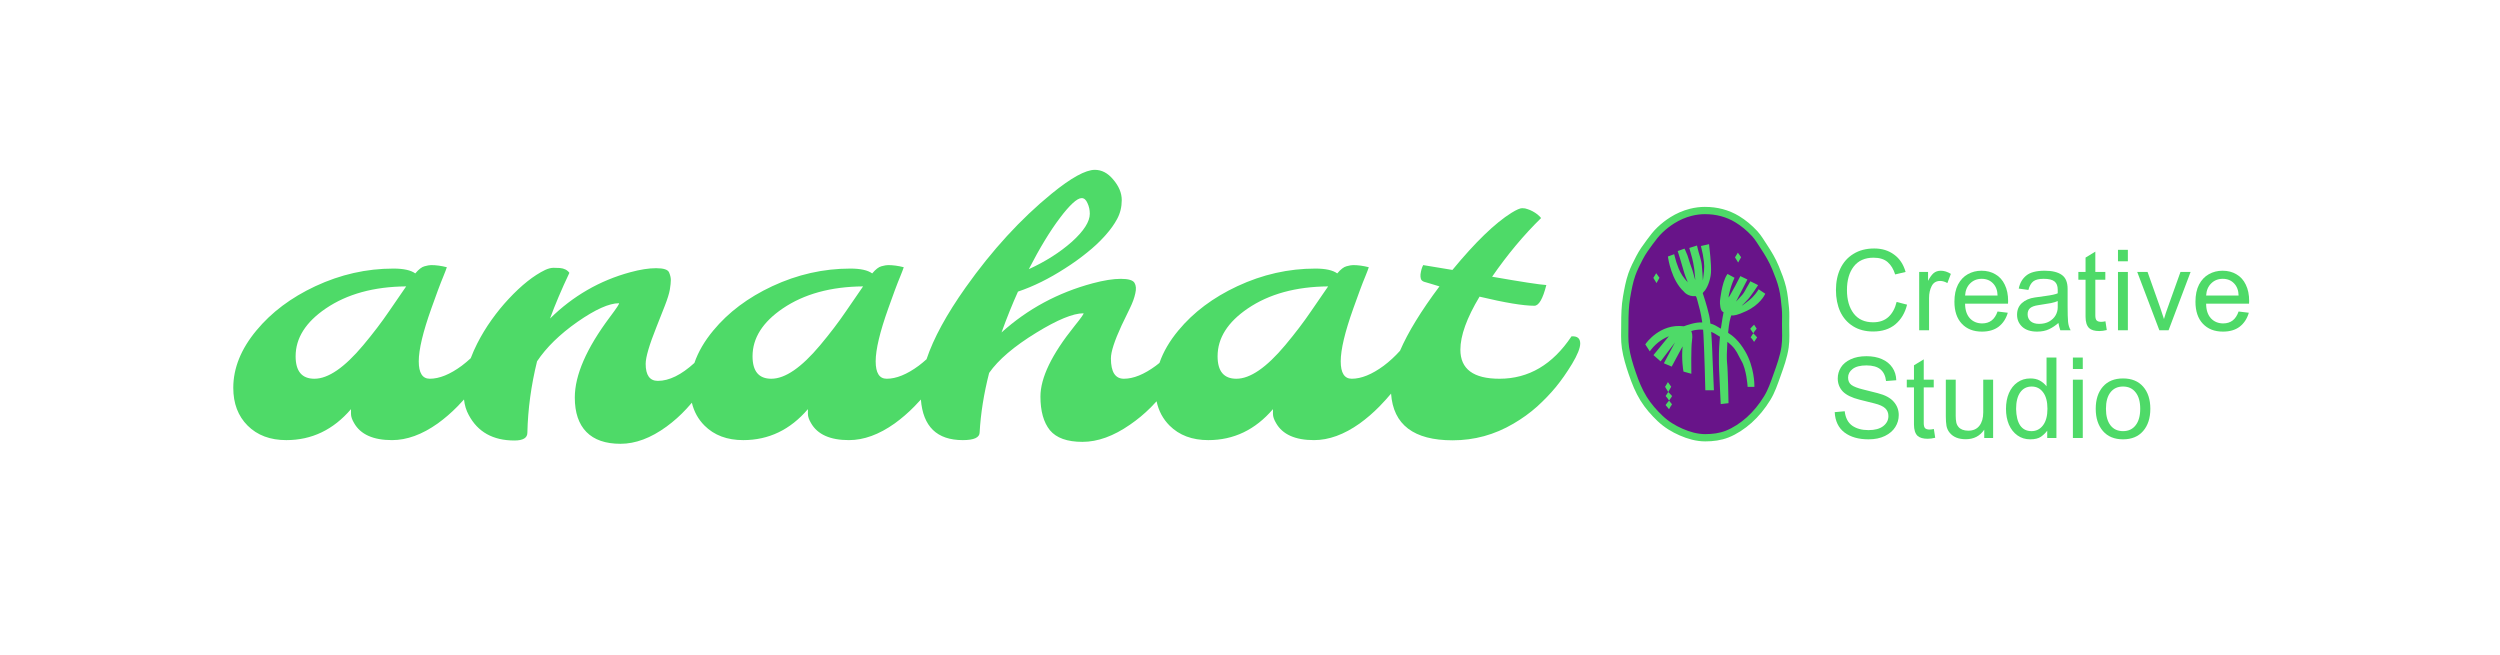
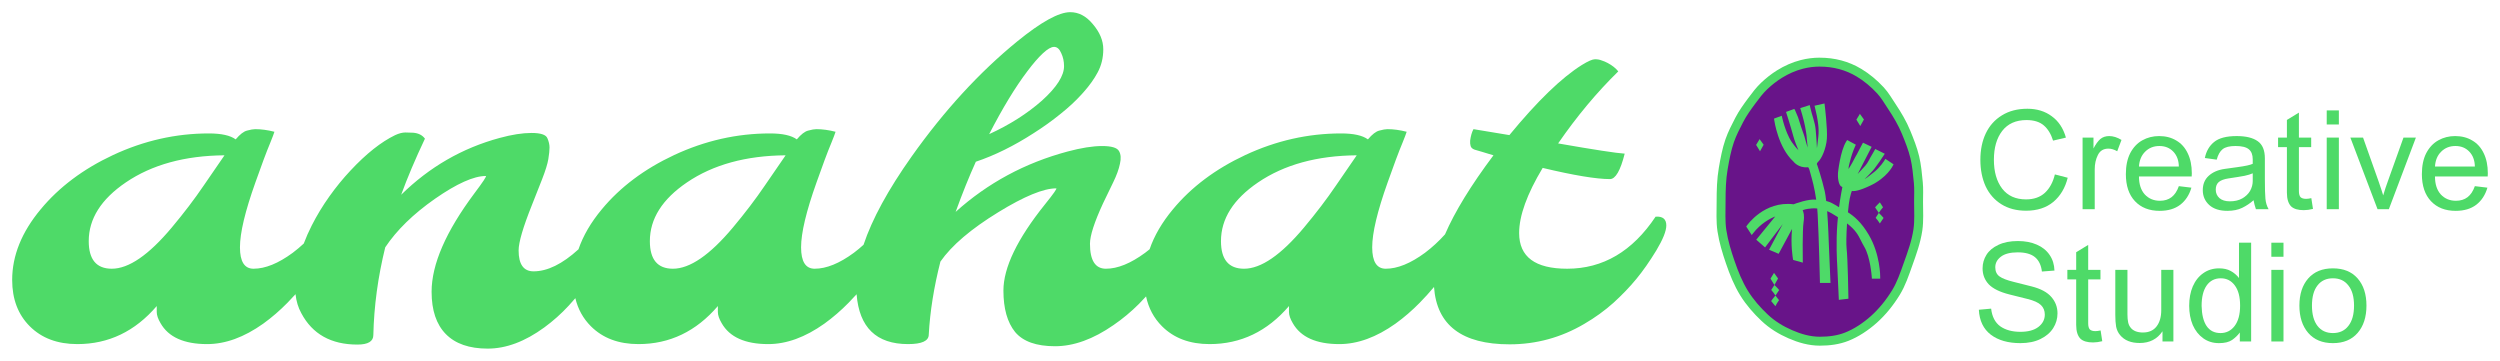
- <svg xmlns="http://www.w3.org/2000/svg" width="3783" height="991" viewBox="0 0 3783 991" fill="none">
+ <svg xmlns="http://www.w3.org/2000/svg" width="3080.43" height="444.55" viewBox="338.0 242.0 3080.43 444.55" fill="none">
  <path d="M1656.71 257C1667.06 257 1676.24 261.785 1684.25 271.355C1693.04 281.512 1697.43 291.961 1697.43 302.703C1697.43 313.25 1695.09 322.82 1690.4 331.414C1686.19 339.288 1680.52 347.247 1673.39 355.292L1670.5 358.513C1663.19 366.558 1654.59 374.517 1644.7 382.391C1634.35 390.789 1623.31 398.699 1611.59 406.121C1587.38 421.746 1563.64 433.465 1540.4 441.277C1532 459.832 1523.7 480.438 1515.5 503.094C1554.95 467.547 1600.95 442.742 1653.49 428.68C1670.29 424.188 1684.45 421.941 1695.97 421.941C1707.49 421.941 1714.43 423.992 1716.77 428.094C1719.11 432 1719.5 437.273 1717.94 443.914C1716.57 450.555 1713.84 458.074 1709.74 466.473C1705.64 474.871 1701.44 483.562 1697.14 492.547C1686.4 515.789 1681.03 532.391 1681.03 542.352C1681.03 562.859 1687.57 573.113 1700.66 573.113C1715.11 573.113 1731.22 566.57 1749 553.484C1750.86 552.08 1752.7 550.634 1754.51 549.148C1760.24 532.433 1769.83 516.007 1783.27 499.871C1805.93 472.527 1835.62 450.262 1872.34 433.074C1910.42 415.301 1949.78 406.414 1990.4 406.414C2005.83 406.414 2016.87 408.855 2023.51 413.738C2028.78 407.488 2033.47 403.875 2037.57 402.898C2041.87 401.727 2045.19 401.141 2047.53 401.141C2054.95 401.141 2062.86 402.215 2071.26 404.363C2070.48 406.902 2068.82 411.297 2066.28 417.547C2063.74 423.602 2060.91 430.828 2057.79 439.227C2054.66 447.625 2051.34 456.805 2047.82 466.766C2035.13 502.312 2028.78 528.973 2028.78 546.746C2028.78 564.324 2034.35 573.113 2045.48 573.113C2059.93 573.113 2076.05 566.57 2093.82 553.484C2102.66 546.826 2110.89 539.252 2118.51 530.764C2130.56 502.866 2150.45 470.4 2178.2 433.367C2173.31 431.805 2168.82 430.438 2164.72 429.266C2160.62 428.094 2157.3 427.117 2154.76 426.336C2152.22 425.359 2150.66 423.895 2150.07 421.941C2149.48 419.988 2149.29 417.742 2149.48 415.203C2150.27 409.344 2151.63 404.656 2153.59 401.141L2197.82 408.465C2232.39 366.473 2262.18 337.664 2287.18 322.039C2294.8 317.352 2300.17 315.008 2303.29 315.008C2306.42 315.008 2309.15 315.496 2311.5 316.473C2314.04 317.254 2316.57 318.328 2319.11 319.695C2324.58 322.625 2328.88 326.043 2332 329.949C2305.64 355.73 2280.93 385.32 2257.88 418.719C2302.61 426.531 2329.95 430.73 2339.91 431.316C2334.64 452.215 2328.59 462.664 2321.75 462.664C2304.95 462.664 2277.32 458.074 2238.84 448.895C2219.5 481.121 2209.84 507.879 2209.84 529.168C2209.84 558.465 2229.56 573.113 2269.02 573.113C2313.16 573.113 2349.48 551.727 2378 508.953C2386.79 508.367 2391.18 511.98 2391.18 519.793C2391.18 526.629 2387.08 536.883 2378.88 550.555C2370.68 564.031 2362.47 575.75 2354.27 585.711C2346.07 595.672 2336.59 605.535 2325.85 615.301C2315.11 624.871 2303.2 633.465 2290.11 641.082C2261.59 657.879 2230.93 666.277 2198.12 666.277C2139.33 666.277 2108.28 642.717 2104.96 595.596C2099.49 602.153 2093.63 608.625 2087.38 615.008C2078 624.578 2068.04 633.172 2057.49 640.789C2033.86 657.586 2010.81 665.984 1988.35 665.984C1959.84 665.984 1940.7 657.391 1930.93 640.203C1927.8 634.93 1926.24 630.34 1926.24 626.434V619.109C1899.48 650.359 1866.87 665.984 1828.39 665.984C1803.98 665.984 1784.45 658.66 1769.8 644.012C1759.75 633.967 1753.2 621.705 1750.14 607.227C1747.31 610.318 1744.39 613.4 1741.38 616.473C1731.61 626.238 1721.16 634.93 1710.03 642.547C1685.03 659.93 1661.01 668.621 1637.96 668.621C1614.91 668.621 1598.51 662.762 1588.74 651.043C1579.17 639.129 1574.39 622.137 1574.39 600.066C1574.39 571.746 1591.48 536.297 1625.66 493.719C1636.2 480.633 1640.79 474.09 1639.43 474.09C1623.8 474.09 1600.07 483.855 1568.23 503.387C1534.45 524.09 1510.62 544.402 1496.75 564.324C1488.74 595.77 1483.96 625.75 1482.39 654.266C1482.39 662.078 1473.9 665.984 1456.91 665.984C1417.84 665.984 1396.69 645.511 1393.47 604.563C1390.32 608.07 1387.05 611.552 1383.66 615.008C1374.29 624.578 1364.33 633.172 1353.78 640.789C1330.15 657.586 1307.1 665.984 1284.64 665.984C1256.12 665.984 1236.98 657.391 1227.22 640.203C1224.09 634.93 1222.53 630.34 1222.53 626.434V619.109C1195.77 650.359 1163.16 665.984 1124.68 665.984C1100.27 665.984 1080.73 658.66 1066.09 644.012C1056.55 634.476 1050.16 622.943 1046.92 609.411C1044.31 612.466 1041.62 615.504 1038.84 618.523C1029.66 628.484 1019.6 637.469 1008.66 645.477C984.836 662.859 961.594 671.551 938.938 671.551C916.281 671.551 899.094 665.594 887.375 653.68C875.656 641.766 869.797 624.383 869.797 601.531C869.797 567.742 887.375 527.312 922.531 480.242C933.273 465.984 937.961 458.855 936.594 458.855C921.75 458.855 900.852 468.23 873.898 486.98C847.141 505.73 826.73 525.652 812.668 546.746C803.684 583.27 798.801 619.305 798.02 654.852C798.02 662.664 791.477 666.57 778.391 666.57C745.969 666.57 722.922 653.68 709.25 627.898C705.472 621.069 703.1 613.266 702.133 604.49C698.957 608.021 695.666 611.528 692.258 615.008C682.883 624.578 672.922 633.172 662.375 640.789C638.742 657.586 615.695 665.984 593.234 665.984C564.719 665.984 545.578 657.391 535.812 640.203C532.688 634.93 531.125 630.34 531.125 626.434V619.109C504.367 650.359 471.75 665.984 433.273 665.984C408.859 665.984 389.328 658.66 374.68 644.012C360.227 629.559 353 610.516 353 586.883C353 557 364.719 527.996 388.156 499.871C410.812 472.527 440.5 450.262 477.219 433.074C515.305 415.301 554.66 406.414 595.285 406.414C610.715 406.414 621.75 408.855 628.391 413.738C633.664 407.488 638.352 403.875 642.453 402.898C646.75 401.727 650.07 401.141 652.414 401.141C659.836 401.141 667.746 402.215 676.145 404.363C675.363 406.902 673.703 411.297 671.164 417.547C668.625 423.602 665.793 430.828 662.668 439.227C659.543 447.625 656.223 456.805 652.707 466.766C640.012 502.312 633.664 528.973 633.664 546.746C633.664 564.324 639.23 573.113 650.363 573.113C664.816 573.113 680.93 566.57 698.703 553.484C703.406 549.943 707.934 546.14 712.292 542.081C715.122 534.582 718.403 527.152 722.141 519.793C728.391 507.488 735.617 495.574 743.82 484.051C752.023 472.527 760.715 461.883 769.895 452.117C789.23 431.414 807.59 416.863 824.973 408.465C829.66 406.316 833.859 405.242 837.57 405.242C841.477 405.242 844.699 405.34 847.238 405.535C853.684 406.121 858.469 408.562 861.594 412.859C849.68 438.055 839.914 461.102 832.297 482C867.062 447.82 907.492 424.48 953.586 411.98C968.625 407.879 981.711 405.828 992.844 405.828C1004.17 405.828 1010.71 407.977 1012.47 412.273C1014.23 416.375 1015.11 420.184 1015.11 423.699C1015.11 427.215 1014.62 432 1013.64 438.055C1012.67 443.914 1010.13 452.117 1006.03 462.664C1001.93 473.211 997.727 483.855 993.43 494.598C982.492 521.941 977.023 540.594 977.023 550.555C977.023 567.742 983.176 576.336 995.48 576.336C1012.51 576.336 1030.94 567.295 1050.77 549.217C1056.5 532.478 1066.1 516.029 1079.56 499.871C1102.22 472.527 1131.91 450.262 1168.62 433.074C1206.71 415.301 1246.07 406.414 1286.69 406.414C1302.12 406.414 1313.16 408.855 1319.8 413.738C1325.07 407.488 1329.76 403.875 1333.86 402.898C1338.16 401.727 1341.48 401.141 1343.82 401.141C1351.24 401.141 1359.15 402.215 1367.55 404.363C1366.77 406.902 1365.11 411.297 1362.57 417.547C1360.03 423.602 1357.2 430.828 1354.07 439.227C1350.95 447.625 1347.63 456.805 1344.11 466.766C1331.42 502.312 1325.07 528.973 1325.07 546.746C1325.07 564.324 1330.64 573.113 1341.77 573.113C1356.22 573.113 1372.34 566.57 1390.11 553.484C1394.22 550.392 1398.19 547.1 1402.03 543.612C1412.55 512.029 1432.31 475.769 1461.3 434.832C1501.34 378.387 1544.7 331.121 1591.38 293.035C1620.87 269.012 1642.65 257 1656.71 257ZM614.621 433.367C565.793 433.758 525.266 444.891 493.039 466.766C462.57 487.469 447.336 511.59 447.336 539.129C447.336 561.785 456.809 573.113 475.754 573.113C496.652 573.113 521.262 556.219 549.582 522.43C564.621 504.461 577.707 487.273 588.84 470.867C600.168 454.461 608.762 441.961 614.621 433.367ZM1306.03 433.367C1257.2 433.758 1216.67 444.891 1184.45 466.766C1153.98 487.469 1138.74 511.59 1138.74 539.129C1138.74 561.785 1148.21 573.113 1167.16 573.113C1188.06 573.113 1212.67 556.219 1240.99 522.43C1256.03 504.461 1269.11 487.273 1280.25 470.867C1291.57 454.461 1300.17 441.961 1306.03 433.367ZM2009.74 433.367C1960.91 433.758 1920.38 444.891 1888.16 466.766C1857.69 487.469 1842.45 511.59 1842.45 539.129C1842.45 561.785 1851.93 573.113 1870.87 573.113C1891.77 573.113 1916.38 556.219 1944.7 522.43C1959.74 504.461 1972.82 487.273 1983.96 470.867C1995.29 454.461 2003.88 441.961 2009.74 433.367ZM1636.79 299.773C1633.27 299.773 1628.68 302.41 1623.02 307.684C1617.36 312.957 1611.01 320.281 1603.98 329.656C1589.13 349.188 1573.41 375.066 1556.81 407.293C1582 395.77 1603.68 382 1621.85 365.984C1640.01 349.578 1649.09 335.418 1649.09 323.504C1649.09 317.645 1647.92 312.273 1645.58 307.391C1643.43 302.312 1640.5 299.773 1636.79 299.773Z" fill="#4EDA68" />
  <path d="M2580.35 318.58C2597.55 318.58 2613.91 322.724 2628.76 331.693C2638.2 337.403 2647.03 344.718 2655.07 353.41C2660.45 359.221 2664.63 366.485 2669.24 373.446C2675.63 383.085 2682.07 393.76 2686.76 405.269C2690.68 414.871 2694.78 425.066 2697.34 435.716C2699.75 445.772 2700.67 456.257 2701.72 467.046C2702.47 474.714 2702.01 482.534 2702.01 490.493C2702.01 502.356 2702.82 513.941 2701.19 525.134C2699.02 540.016 2693.81 554.203 2689.1 567.405C2684.59 580.038 2680.67 591.774 2674.18 602.386C2666.3 615.272 2657.07 626.503 2646.83 635.662C2636.9 644.531 2625.16 652.275 2613.56 656.848C2603 661.017 2591.86 662.407 2580.35 662.407C2567.69 662.407 2555.49 658.882 2544.01 653.879C2532.52 648.877 2521.76 642.408 2512.01 633.173C2503.05 624.697 2494.09 614.615 2487.03 603.195C2479.87 591.623 2474.62 578.711 2469.85 564.739C2465.72 552.636 2461.73 539.75 2459.69 526.283C2457.95 514.737 2458.69 502.748 2458.69 490.468C2458.69 476.445 2459.06 462.814 2461.31 449.764C2463.38 437.8 2465.5 426.342 2469.24 415.502C2472.36 406.495 2476.85 397.917 2480.99 389.869C2485.3 381.494 2490.97 373.699 2496.26 366.548C2501.34 359.689 2506.02 353.435 2511.88 347.876C2517.74 342.318 2523.97 337.454 2530.5 333.361C2539.26 327.891 2548.54 323.81 2558.23 321.334C2565.41 319.502 2572.78 318.542 2580.34 318.542" fill="#681489" />
  <path d="M2580.35 318.58C2597.55 318.58 2613.91 322.724 2628.76 331.693C2638.2 337.403 2647.03 344.718 2655.07 353.41C2660.45 359.221 2664.63 366.485 2669.24 373.446C2675.63 383.085 2682.07 393.76 2686.76 405.269C2690.68 414.871 2694.78 425.066 2697.34 435.716C2699.75 445.772 2700.67 456.257 2701.72 467.046C2702.47 474.714 2702.01 482.534 2702.01 490.493C2702.01 502.356 2702.82 513.941 2701.19 525.134C2699.02 540.016 2693.81 554.203 2689.1 567.405C2684.59 580.038 2680.67 591.774 2674.18 602.386C2666.3 615.272 2657.07 626.503 2646.83 635.662C2636.9 644.531 2625.16 652.275 2613.56 656.848C2603 661.017 2591.86 662.407 2580.35 662.407C2567.69 662.407 2555.49 658.882 2544.01 653.879C2532.52 648.877 2521.76 642.408 2512.01 633.173C2503.05 624.697 2494.09 614.615 2487.03 603.195C2479.87 591.623 2474.62 578.711 2469.85 564.739C2465.72 552.636 2461.73 539.75 2459.69 526.283C2457.95 514.737 2458.69 502.748 2458.69 490.468C2458.69 476.445 2459.06 462.814 2461.31 449.764C2463.38 437.8 2465.5 426.342 2469.24 415.502C2472.36 406.495 2476.85 397.917 2480.99 389.869C2485.3 381.494 2490.97 373.699 2496.26 366.548C2501.34 359.689 2506.02 353.435 2511.88 347.876C2517.74 342.318 2523.97 337.454 2530.5 333.361C2539.26 327.891 2548.54 323.81 2558.23 321.334C2565.41 319.502 2572.78 318.542 2580.34 318.542" stroke="#4EDA68" stroke-width="11" />
  <path d="M2646.74 454.388C2654.77 448.248 2659.91 439.683 2659.97 439.594L2660.02 439.556L2661.1 437.737L2671.17 444.445L2670.43 446.012C2670.14 446.618 2663.14 460.944 2642.57 470.685C2629.3 476.963 2622.91 477.898 2619.82 477.254C2619.29 478.492 2618.39 481.12 2617.2 486.539C2616.48 489.824 2615.7 495.85 2614.97 503.594C2622.17 508.155 2631.39 515.545 2640.72 531.463C2654.8 555.466 2654.76 582.249 2654.74 583.386V585.382H2644.48L2644.35 583.5C2644.34 583.247 2642.68 558.688 2635.03 545.928C2633.45 543.308 2632.24 540.894 2631.07 538.567L2631 538.412L2630.99 538.392C2627.57 531.553 2624.57 525.556 2613.87 517.289C2612.96 531.248 2612.77 543.263 2613.37 548.505C2614.76 560.318 2615.52 606.315 2615.55 608.261L2615.57 610.08L2603.77 611.47L2601.68 566.685L2601.67 566.652C2601.61 565.616 2600.04 541.098 2601.99 516.872C2602.19 514.383 2602.42 511.957 2602.66 509.582C2600.97 508.521 2599.15 507.435 2597.22 506.298C2597.06 506.184 2594.04 504.1 2589.37 502.141C2590.74 520.245 2591.34 540.294 2591.34 540.509L2593.48 590.6H2580.49L2580.44 588.641L2580.44 588.612C2580.4 587.089 2579.17 533.917 2577.67 506.222C2577.53 503.708 2577.36 501.27 2577.14 498.907C2574.91 498.655 2572.71 498.617 2570.61 498.794C2562.83 499.425 2560.1 500.588 2559.2 501.156C2560.19 503.064 2561.6 507.422 2560.33 515.545C2558.73 525.715 2559.33 562.528 2559.33 562.907L2559.37 565.598L2547.45 562.276L2547.23 561.038L2547.22 560.986C2547 559.691 2544.22 543.479 2546.11 524.098L2529.59 554.734L2517.77 549.706L2534.59 518.148L2512.85 546.863L2502 537.35L2525.4 508.711C2518.59 511.44 2507.44 517.39 2498.17 529.379L2496.44 531.627L2489.66 521.154L2490.39 520.055L2490.4 520.041C2490.97 519.226 2511.95 489.181 2548.02 493.715C2551 492.565 2566.16 486.956 2575.88 488.005C2573.91 473.914 2570.93 463.376 2569.11 456.93L2569.11 456.902C2568.6 455.12 2568.18 453.617 2567.88 452.417C2567.06 449.132 2566.16 448.235 2565.87 448.021L2565.39 448.096C2553.92 449.107 2548.14 441.464 2547.9 441.135C2529.07 423.904 2524.32 391.133 2524.13 389.743L2523.91 388.139L2533.42 384.639L2533.92 386.876C2535.44 393.356 2537.5 399.888 2540.04 406.053C2541.65 409.982 2543.58 413.797 2545.94 417.322C2547.11 419.052 2548.45 420.657 2549.73 422.312C2550.45 423.234 2551.22 424.118 2551.99 425.003L2551.99 425.003C2552.57 425.66 2553.72 426.519 2554.06 427.315C2551.75 421.983 2549.18 415.351 2547.57 409.375C2544.54 398.157 2539.33 381.923 2539.28 381.759L2538.69 379.915L2548.93 376.188L2549.74 377.754C2549.85 377.982 2549.97 378.196 2550.08 378.424L2553.5 386.5C2555 391.5 2556.11 394.503 2557.5 399C2558.9 403.586 2561.17 408.542 2562.23 413.216C2562.68 415.149 2563.19 417.082 2563.84 418.964C2564.14 419.823 2564.33 420.72 2564.61 421.592C2564.84 422.324 2565.35 423.259 2565.41 424.017C2565.15 420.417 2564.72 416.829 2564.32 413.241C2564.32 410.538 2563.79 407.657 2563.41 404.979C2562.06 395.466 2559.54 386.307 2556.79 377.123L2556.22 375.228L2567.88 371.488C2568.12 372.6 2568.42 373.674 2568.66 374.785C2570.57 383.869 2574.43 392.523 2575.23 401.833C2575.89 409.375 2576.48 416.93 2576.79 424.51C2576.98 423.449 2577.08 422.375 2577.22 421.314C2577.67 417.675 2578.08 414.037 2578.48 410.399C2579.01 405.522 2578.94 400.671 2578.38 395.795C2577.56 388.518 2576.09 381.355 2574.3 374.268L2573.79 372.271L2586.1 369.479L2586.36 371.69C2586.52 372.878 2589.94 400.962 2589.02 413.026C2588.11 424.94 2582.69 437.333 2578.22 441.439C2576.08 443.384 2576.78 444.685 2576.94 444.925L2577.22 445.469C2577.28 445.633 2582.84 462.056 2586.33 477.368C2586.98 480.235 2587.6 484.354 2588.18 489.622C2593.58 490.953 2597.39 493.289 2603.72 497.174L2604.01 497.353C2605.71 484.67 2607.58 475.157 2608.12 472.466C2607.94 472.352 2607.65 472.175 2607.18 471.986C2603.09 470.343 2602.32 459.39 2602.7 455.31C2602.72 455.045 2605.31 428.287 2613.01 416.109L2614.02 414.517L2624.72 420.316L2623.92 422.034C2623.19 423.563 2622.57 425.154 2621.96 426.733C2620.66 430.081 2619.5 433.492 2618.5 436.941C2617.88 439.076 2617.33 441.224 2616.84 443.397C2616.34 445.595 2615.64 448.008 2615.58 450.257C2616.75 448.88 2617.62 447.073 2618.58 445.532C2621.32 441.173 2623.18 436.663 2625.91 432.305C2626.32 431.635 2633.35 417.726 2633.52 417.814L2644.19 422.918L2626.97 456.396C2627.21 456.219 2635.29 447.376 2636.51 445.999C2639.89 442.159 2641.63 437.32 2645.22 431.635L2648.65 425.596L2660.38 431.471C2659.13 432.974 2655.42 439.177 2654.22 440.706C2651.27 444.496 2648.73 448.791 2645.53 452.354C2643.92 454.135 2642.28 455.891 2640.61 457.609C2639.78 458.481 2638.93 459.327 2638.08 460.174C2637.3 460.957 2636.25 461.74 2635.63 462.625C2637.68 461.563 2639.54 459.972 2641.34 458.582C2643.15 457.192 2644.93 455.765 2646.74 454.388Z" fill="#4EDA68" />
  <path d="M2524.37 593.164C2523.15 595.135 2521.85 597.169 2520.46 599.241C2522.53 601.527 2524.25 603.915 2525.65 606.189C2527.25 603.852 2528.81 601.553 2530.25 599.367C2528.74 597.523 2526.86 595.564 2524.37 593.164Z" fill="#4EDA68" />
  <path d="M2653.02 504.339C2651.79 506.31 2650.49 508.344 2649.1 510.415C2651.17 512.702 2652.89 515.09 2654.29 517.364C2655.9 515.027 2657.45 512.727 2658.89 510.542C2657.39 508.697 2655.51 506.739 2653.02 504.339Z" fill="#4EDA68" />
  <path d="M2654.29 491.314C2655.52 493.285 2656.82 495.319 2658.21 497.391C2656.14 499.678 2654.42 502.065 2653.02 504.339C2651.41 502.002 2649.86 499.703 2648.42 497.517C2649.92 495.673 2651.8 493.715 2654.29 491.314Z" fill="#4EDA68" />
  <path d="M2525.61 606.188C2527.03 608.033 2528.52 609.928 2530.1 611.848C2528.26 614.324 2526.79 616.864 2525.6 619.277C2523.77 617.104 2522 614.969 2520.36 612.935C2521.68 610.951 2523.36 608.816 2525.6 606.188H2525.61Z" fill="#4EDA68" />
  <path d="M2625.39 389.453C2627.22 392.27 2628.81 394.86 2630.19 397.273C2631.69 394.519 2633.21 391.816 2634.67 389.238C2632.98 386.724 2631.29 384.463 2629.7 382.303C2628.29 384.577 2626.84 386.964 2625.38 389.453H2625.39Z" fill="#4EDA68" />
  <path d="M2501.84 420.556C2503.67 423.373 2505.26 425.963 2506.64 428.376C2508.14 425.622 2509.66 422.918 2511.12 420.341C2509.43 417.827 2507.74 415.566 2506.14 413.405C2504.74 415.679 2503.29 418.067 2501.82 420.556H2501.84Z" fill="#4EDA68" />
  <path d="M2519.59 585.357C2521.42 588.175 2523.01 590.765 2524.39 593.177C2525.89 590.423 2527.41 587.72 2528.87 585.143C2527.18 582.629 2525.49 580.367 2523.89 578.207C2522.49 580.481 2521.04 582.869 2519.57 585.357H2519.59Z" fill="#4EDA68" />
  <path d="M3212.57 664.8C3199.54 664.8 3189.4 660.607 3182.14 652.22C3174.89 643.833 3171.26 632.613 3171.26 618.56C3171.26 604.507 3174.89 593.343 3182.14 585.07C3189.4 576.797 3199.54 572.66 3212.57 572.66C3225.61 572.66 3235.75 576.797 3243 585.07C3250.26 593.343 3253.88 604.507 3253.88 618.56C3253.88 632.613 3250.26 643.833 3243 652.22C3235.75 660.607 3225.61 664.8 3212.57 664.8ZM3212.57 652.39C3220.73 652.39 3227.08 649.444 3231.61 643.55C3236.26 637.657 3238.58 629.327 3238.58 618.56C3238.58 607.793 3236.26 599.52 3231.61 593.74C3227.08 587.847 3220.73 584.9 3212.57 584.9C3204.41 584.9 3198.07 587.847 3193.53 593.74C3189 599.52 3186.73 607.793 3186.73 618.56C3186.73 629.327 3189 637.657 3193.53 643.55C3198.07 649.444 3204.41 652.39 3212.57 652.39Z" fill="#4EDA68" />
  <path d="M3136.69 650.01V587.28V574.53H3151.65V650.01V662.76H3136.69V650.01ZM3136.69 541.04H3151.65V558.38H3136.69V541.04Z" fill="#4EDA68" />
  <path d="M3072.18 664.8C3064.81 664.8 3058.35 662.817 3052.8 658.85C3047.25 654.883 3042.94 649.443 3039.88 642.53C3036.93 635.503 3035.46 627.57 3035.46 618.73C3035.46 609.777 3036.93 601.843 3039.88 594.93C3042.94 587.903 3047.25 582.463 3052.8 578.61C3058.35 574.643 3064.87 572.66 3072.35 572.66C3078.02 572.66 3082.78 573.737 3086.63 575.89C3090.6 578.043 3094 580.933 3096.83 584.56V541.04H3111.79V662.76H3097.85V651.71C3095.36 655.11 3092.18 658.17 3088.33 660.89C3084.48 663.497 3079.09 664.8 3072.18 664.8ZM3074.05 652.39C3081.19 652.39 3086.97 649.5 3091.39 643.72C3095.92 637.827 3098.19 629.44 3098.19 618.56C3098.19 607.68 3095.98 599.35 3091.56 593.57C3087.25 587.79 3081.53 584.9 3074.39 584.9C3066.91 584.9 3061.07 587.903 3056.88 593.91C3052.8 599.803 3050.76 608.133 3050.76 618.9C3050.99 629.667 3053.03 637.94 3056.88 643.72C3060.85 649.5 3066.57 652.39 3074.05 652.39Z" fill="#4EDA68" />
  <path d="M2974.51 664.629C2963.75 664.629 2955.7 661.399 2950.37 654.939C2947.88 651.993 2946.24 648.536 2945.44 644.569C2944.76 640.603 2944.42 635.786 2944.42 630.119V574.529H2959.38V629.269C2959.38 633.123 2959.67 636.409 2960.23 639.129C2960.8 641.849 2961.93 644.173 2963.63 646.099C2964.99 647.799 2966.92 649.159 2969.41 650.179C2972.02 651.199 2975.02 651.709 2978.42 651.709C2985.79 651.709 2991.4 649.216 2995.25 644.229C2999.11 639.243 3001.03 632.556 3001.03 624.169V574.529H3015.99V662.759H3002.56V650.179C2996.1 659.813 2986.75 664.629 2974.51 664.629Z" fill="#4EDA68" />
  <path d="M2916.96 663.95C2910.04 663.95 2904.94 662.476 2901.66 659.53C2898.03 656.016 2896.22 650.293 2896.22 642.36V586.26H2885.34V574.53H2896.22V552.77L2911.01 543.76V574.53H2926.14V586.26H2911.01V640.32C2911.01 643.946 2911.69 646.496 2913.05 647.97C2914.52 649.33 2916.79 650.01 2919.85 650.01C2921.66 650.01 2923.81 649.726 2926.31 649.16L2928.35 662.42C2924.27 663.44 2920.47 663.95 2916.96 663.95Z" fill="#4EDA68" />
  <path d="M2827.46 664.8C2812.39 664.8 2800.26 661.343 2791.08 654.43C2781.9 647.403 2776.97 637.147 2776.29 623.66L2791.42 622.3C2792.55 632.16 2796.29 639.413 2802.64 644.06C2809.1 648.593 2817.37 650.86 2827.46 650.86C2836.98 650.86 2844.35 648.877 2849.56 644.91C2854.89 640.83 2857.55 635.73 2857.55 629.61C2857.55 624.85 2855.96 620.94 2852.79 617.88C2849.62 614.82 2844.12 612.327 2836.3 610.4L2813.86 604.79C2802.19 601.843 2793.74 597.707 2788.53 592.38C2783.43 586.94 2780.88 580.367 2780.88 572.66C2780.88 566.653 2782.47 561.1 2785.64 556C2788.81 550.9 2793.69 546.82 2800.26 543.76C2806.83 540.587 2814.88 539 2824.4 539C2833.24 539 2841 540.473 2847.69 543.42C2854.49 546.367 2859.76 550.617 2863.5 556.17C2867.24 561.61 2869.22 568.013 2869.45 575.38L2853.98 576.57C2853.07 568.75 2850.24 562.857 2845.48 558.89C2840.72 554.923 2833.64 552.94 2824.23 552.94C2814.94 552.94 2807.97 554.753 2803.32 558.38C2798.79 561.893 2796.52 566.2 2796.52 571.3C2796.52 576.287 2798.22 580.027 2801.62 582.52C2805.02 585.013 2810.86 587.28 2819.13 589.32L2841.4 594.93C2852.51 597.763 2860.55 602.07 2865.54 607.85C2870.64 613.63 2873.19 620.373 2873.19 628.08C2873.19 634.653 2871.43 640.717 2867.92 646.27C2864.41 651.823 2859.19 656.3 2852.28 659.7C2845.37 663.1 2837.09 664.8 2827.46 664.8Z" fill="#4EDA68" />
  <path d="M3363.82 501.8C3351.01 501.8 3340.87 497.833 3333.39 489.9C3325.91 481.967 3322.17 470.86 3322.17 456.58C3322.17 446.267 3323.98 437.597 3327.61 430.57C3331.35 423.543 3336.28 418.33 3342.4 414.93C3348.63 411.417 3355.54 409.66 3363.14 409.66C3371.18 409.66 3378.21 411.473 3384.22 415.1C3390.34 418.613 3395.04 423.827 3398.33 430.74C3401.73 437.653 3403.43 445.927 3403.43 455.56C3403.43 456.807 3403.37 458.11 3403.26 459.47H3338.32C3338.32 468.877 3340.7 476.243 3345.46 481.57C3350.33 486.783 3356.56 489.39 3364.16 489.39C3369.82 489.39 3374.58 487.917 3378.44 484.97C3382.29 482.023 3385.29 477.49 3387.45 471.37L3402.92 473.24C3400.31 482.193 3395.72 489.22 3389.15 494.32C3382.57 499.307 3374.13 501.8 3363.82 501.8ZM3387.45 447.23C3387.33 439.637 3385.07 433.517 3380.65 428.87C3376.23 424.223 3370.5 421.9 3363.48 421.9C3356.45 421.9 3350.61 424.223 3345.97 428.87C3341.32 433.403 3338.77 439.523 3338.32 447.23H3387.45Z" fill="#4EDA68" />
  <path d="M3234.05 411.529H3249.69L3268.56 464.739C3271.62 473.579 3273.61 479.586 3274.51 482.759C3276.44 476.186 3278.42 470.179 3280.46 464.739L3299.5 411.529H3314.8L3281.48 499.759H3267.54L3234.05 411.529Z" fill="#4EDA68" />
  <path d="M3204.92 487.01V424.28V411.53H3219.88V487.01V499.76H3204.92V487.01ZM3204.92 378.04H3219.88V395.38H3204.92V378.04Z" fill="#4EDA68" />
  <path d="M3176.6 500.95C3169.69 500.95 3164.59 499.476 3161.3 496.53C3157.68 493.016 3155.86 487.293 3155.86 479.36V423.26H3144.98V411.53H3155.86V389.77L3170.65 380.76V411.53H3185.78V423.26H3170.65V477.32C3170.65 480.946 3171.33 483.496 3172.69 484.97C3174.17 486.33 3176.43 487.01 3179.49 487.01C3181.31 487.01 3183.46 486.726 3185.95 486.16L3187.99 499.42C3183.91 500.44 3180.12 500.95 3176.6 500.95Z" fill="#4EDA68" />
  <path d="M3082.47 501.8C3072.95 501.8 3065.53 499.42 3060.2 494.66C3054.87 489.787 3052.21 483.667 3052.21 476.3C3052.21 468.933 3054.65 463.04 3059.52 458.62C3064.51 454.087 3071.08 451.253 3079.24 450.12L3095.05 447.91C3104.46 446.663 3110.69 445.303 3113.75 443.83V438.39C3113.75 432.723 3112.16 428.587 3108.99 425.98C3105.82 423.26 3100.32 421.9 3092.5 421.9C3085.25 421.9 3079.98 423.203 3076.69 425.81C3073.4 428.417 3070.97 432.723 3069.38 438.73L3054.76 436.69C3056.46 428.303 3060.26 421.73 3066.15 416.97C3072.04 412.097 3081.34 409.66 3094.03 409.66C3105.36 409.66 3113.98 411.757 3119.87 415.95C3125.76 420.03 3128.71 427.113 3128.71 437.2V462.87C3128.71 473.977 3128.94 481.967 3129.39 486.84C3129.84 491.713 3131.15 496.02 3133.3 499.76H3117.66C3116.41 496.133 3115.45 492.45 3114.77 488.71C3110.58 492.45 3105.93 495.567 3100.83 498.06C3095.73 500.553 3089.61 501.8 3082.47 501.8ZM3085.53 490.07C3091.54 490.07 3096.64 488.88 3100.83 486.5C3105.14 484.007 3108.37 480.89 3110.52 477.15C3112.67 473.297 3113.75 469.273 3113.75 465.08V455.56C3111.26 456.693 3107.91 457.713 3103.72 458.62C3099.64 459.413 3093.01 460.49 3083.83 461.85C3078.5 462.643 3074.54 464.117 3071.93 466.27C3069.44 468.423 3068.19 471.54 3068.19 475.62C3068.19 479.927 3069.72 483.44 3072.78 486.16C3075.84 488.767 3080.09 490.07 3085.53 490.07Z" fill="#4EDA68" />
  <path d="M2999.08 501.8C2986.28 501.8 2976.13 497.833 2968.65 489.9C2961.17 481.967 2957.43 470.86 2957.43 456.58C2957.43 446.267 2959.25 437.597 2962.87 430.57C2966.61 423.543 2971.54 418.33 2977.66 414.93C2983.9 411.417 2990.81 409.66 2998.4 409.66C3006.45 409.66 3013.48 411.473 3019.48 415.1C3025.6 418.613 3030.31 423.827 3033.59 430.74C3036.99 437.653 3038.69 445.927 3038.69 455.56C3038.69 456.807 3038.64 458.11 3038.52 459.47H2973.58C2973.58 468.877 2975.96 476.243 2980.72 481.57C2985.6 486.783 2991.83 489.39 2999.42 489.39C3005.09 489.39 3009.85 487.917 3013.7 484.97C3017.56 482.023 3020.56 477.49 3022.71 471.37L3038.18 473.24C3035.58 482.193 3030.99 489.22 3024.41 494.32C3017.84 499.307 3009.4 501.8 2999.08 501.8ZM3022.71 447.23C3022.6 439.637 3020.33 433.517 3015.91 428.87C3011.49 424.223 3005.77 421.9 2998.74 421.9C2991.72 421.9 2985.88 424.223 2981.23 428.87C2976.59 433.403 2974.04 439.523 2973.58 447.23H3022.71Z" fill="#4EDA68" />
  <path d="M2904.1 411.53H2917.53V424.96C2920.25 419.747 2923.02 415.893 2925.86 413.4C2928.8 410.907 2932.49 409.66 2936.91 409.66C2941.78 409.66 2946.82 411.247 2952.04 414.42L2946.77 428.36C2943.03 426.207 2939.4 425.13 2935.89 425.13C2929.88 425.13 2925.57 427.737 2922.97 432.95C2920.36 438.05 2919.06 444 2919.06 450.8V499.76H2904.1V411.53Z" fill="#4EDA68" />
  <path d="M2834.43 501.63C2822.64 501.63 2812.5 498.967 2804 493.64C2795.5 488.313 2789.04 480.947 2784.62 471.54C2780.31 462.02 2778.16 451.14 2778.16 438.9C2778.16 426.66 2780.37 415.837 2784.79 406.43C2789.32 396.91 2795.95 389.487 2804.68 384.16C2813.41 378.72 2823.89 376 2836.13 376C2847.8 376 2857.78 379.06 2866.05 385.18C2874.44 391.187 2880.27 399.97 2883.56 411.53L2867.75 415.27C2865.26 407.223 2861.46 400.99 2856.36 396.57C2851.26 392.15 2844.12 389.94 2834.94 389.94C2821.91 389.94 2811.93 394.417 2805.02 403.37C2798.22 412.21 2794.82 424.053 2794.82 438.9C2794.82 453.633 2798.22 465.477 2805.02 474.43C2811.82 483.27 2821.62 487.69 2834.43 487.69C2844.06 487.69 2851.83 484.97 2857.72 479.53C2863.61 473.977 2867.69 466.44 2869.96 456.92L2885.77 461C2882.71 473.467 2876.82 483.383 2868.09 490.75C2859.36 498.003 2848.14 501.63 2834.43 501.63Z" fill="#4EDA68" />
</svg>
